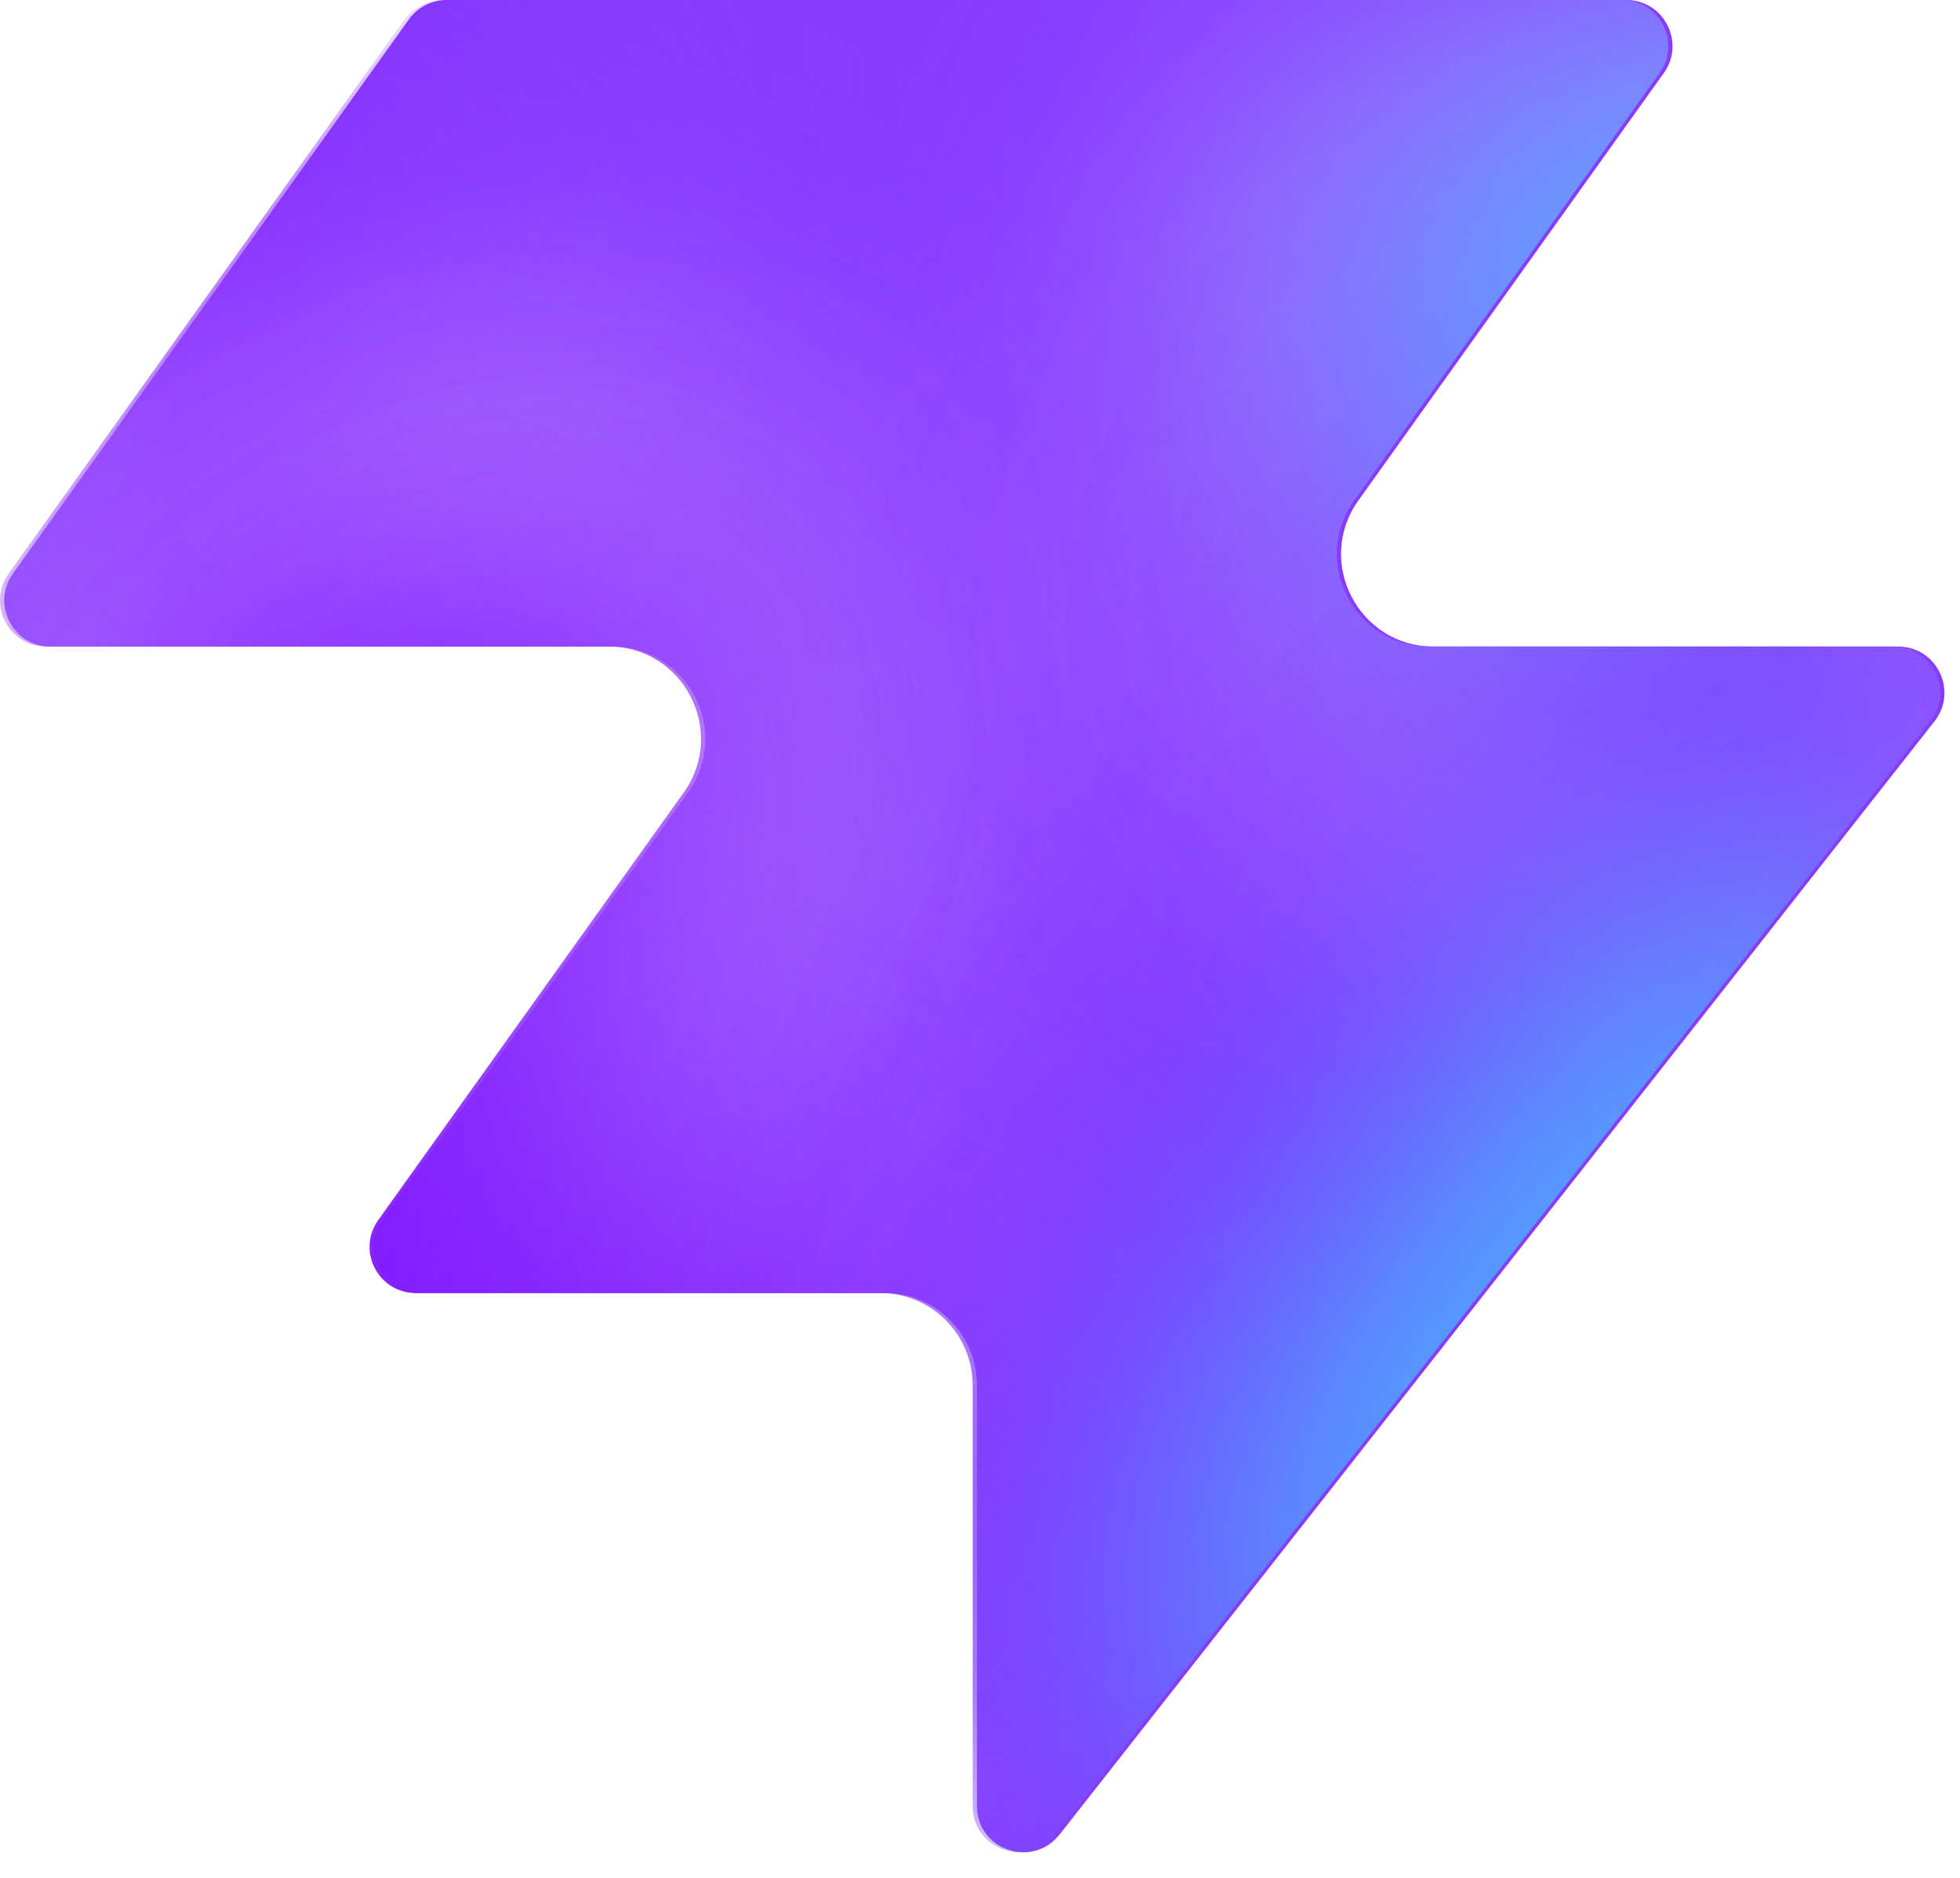
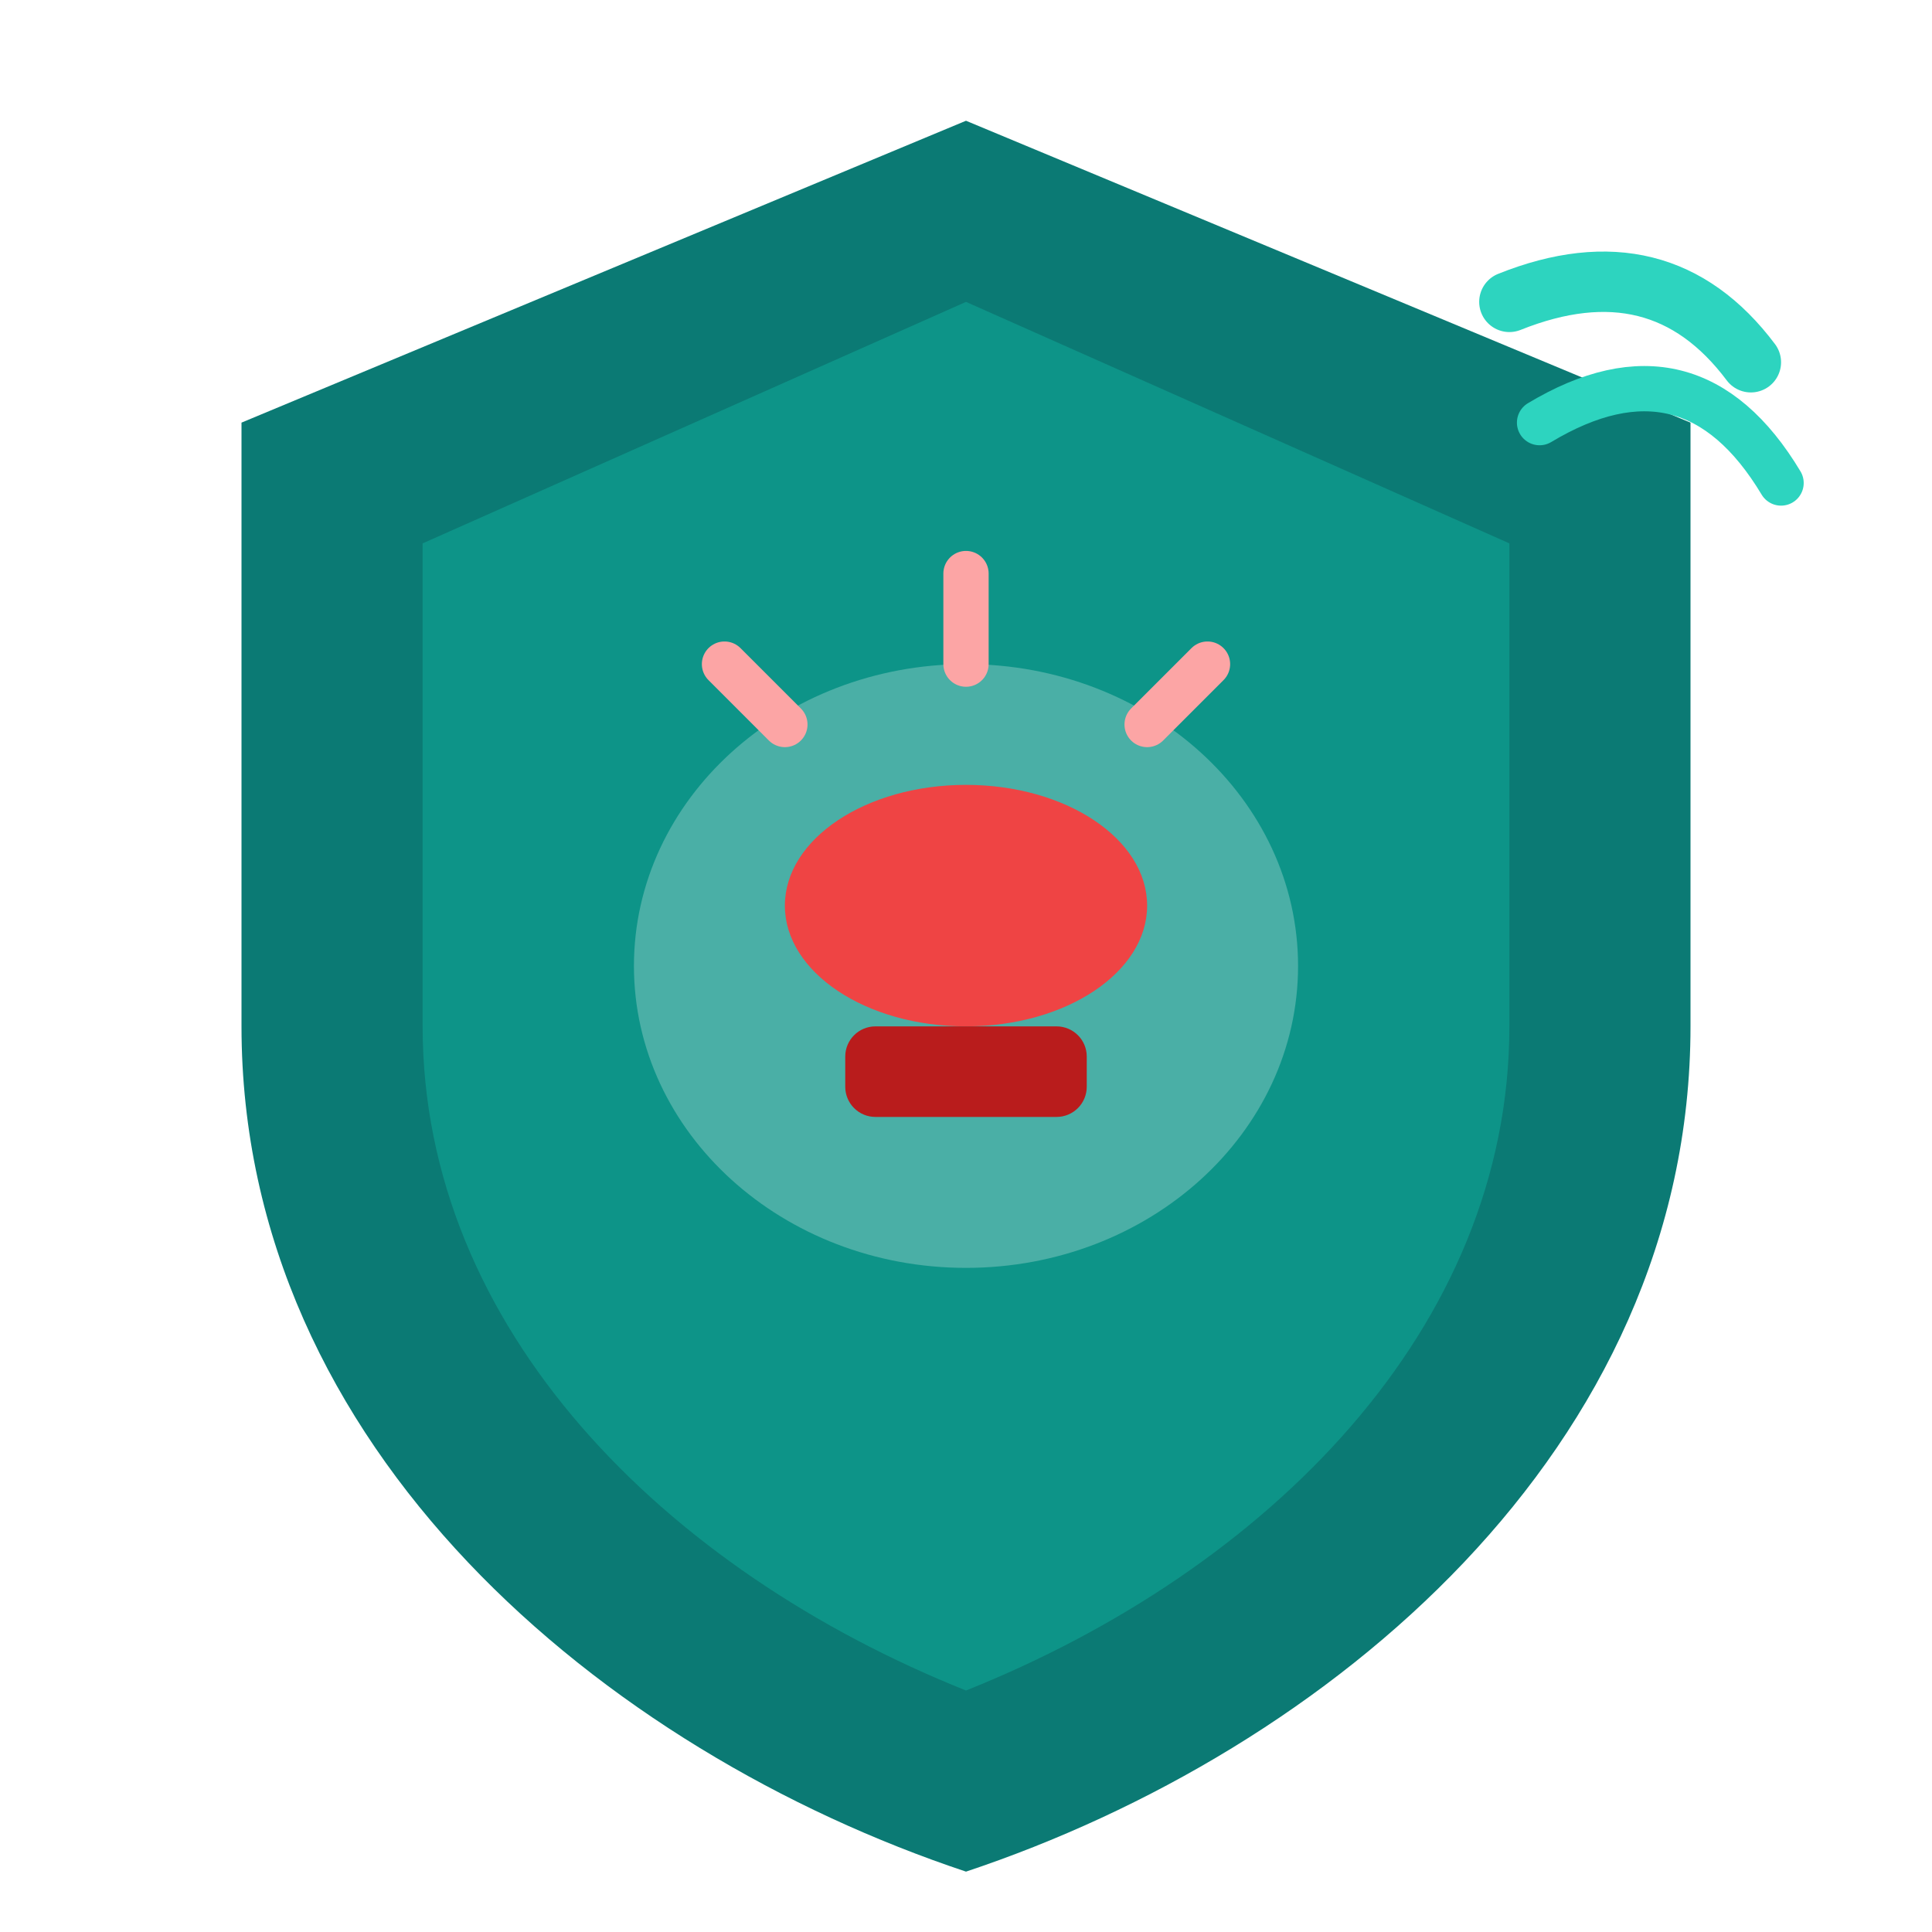
- <svg xmlns="http://www.w3.org/2000/svg" width="48" height="46" fill="none" viewBox="0 0 48 46">
-   <path fill="#863bff" d="M25.946 44.938c-.664.845-2.021.375-2.021-.698V33.937a2.26 2.26 0 0 0-2.262-2.262H10.287c-.92 0-1.456-1.04-.92-1.788l7.48-10.471c1.07-1.497 0-3.578-1.842-3.578H1.237c-.92 0-1.456-1.04-.92-1.788L10.013.474c.214-.297.556-.474.92-.474h28.894c.92 0 1.456 1.04.92 1.788l-7.48 10.471c-1.07 1.498 0 3.579 1.842 3.579h11.377c.943 0 1.473 1.088.89 1.83L25.947 44.94z" style="fill:#863bff;fill:color(display-p3 .525 .23 1);fill-opacity:1" />
-   <mask id="a" width="48" height="46" x="0" y="0" maskUnits="userSpaceOnUse" style="mask-type:alpha">
-     <path fill="#000" d="M25.842 44.938c-.664.844-2.021.375-2.021-.698V33.937a2.26 2.26 0 0 0-2.262-2.262H10.183c-.92 0-1.456-1.04-.92-1.788l7.48-10.471c1.07-1.498 0-3.579-1.842-3.579H1.133c-.92 0-1.456-1.04-.92-1.787L9.91.473c.214-.297.556-.474.92-.474h28.894c.92 0 1.456 1.04.92 1.788l-7.48 10.471c-1.07 1.498 0 3.578 1.842 3.578h11.377c.943 0 1.473 1.088.89 1.832L25.843 44.94z" style="fill:#000;fill-opacity:1" />
-   </mask>
-   <g mask="url(#a)">
-     <g filter="url(#b)">
-       <ellipse cx="5.508" cy="14.704" fill="#ede6ff" rx="5.508" ry="14.704" style="fill:#ede6ff;fill:color(display-p3 .927 .903 1);fill-opacity:1" transform="matrix(.00324 1 1 -.00324 -4.47 31.516)" />
-     </g>
-     <g filter="url(#c)">
-       <ellipse cx="10.399" cy="29.851" fill="#ede6ff" rx="10.399" ry="29.851" style="fill:#ede6ff;fill:color(display-p3 .927 .903 1);fill-opacity:1" transform="matrix(.00324 1 1 -.00324 -39.328 7.883)" />
-     </g>
-     <g filter="url(#d)">
-       <ellipse cx="5.508" cy="30.487" fill="#7e14ff" rx="5.508" ry="30.487" style="fill:#7e14ff;fill:color(display-p3 .492 .077 1);fill-opacity:1" transform="rotate(89.814 -25.913 -14.639)scale(1 -1)" />
-     </g>
-     <g filter="url(#e)">
-       <ellipse cx="5.508" cy="30.599" fill="#7e14ff" rx="5.508" ry="30.599" style="fill:#7e14ff;fill:color(display-p3 .492 .077 1);fill-opacity:1" transform="rotate(89.814 -32.644 -3.334)scale(1 -1)" />
-     </g>
-     <g filter="url(#f)">
-       <ellipse cx="5.508" cy="30.599" fill="#7e14ff" rx="5.508" ry="30.599" style="fill:#7e14ff;fill:color(display-p3 .492 .077 1);fill-opacity:1" transform="matrix(.00324 1 1 -.00324 -34.34 30.47)" />
-     </g>
-     <g filter="url(#g)">
-       <ellipse cx="14.072" cy="22.078" fill="#ede6ff" rx="14.072" ry="22.078" style="fill:#ede6ff;fill:color(display-p3 .927 .903 1);fill-opacity:1" transform="rotate(93.35 24.506 48.493)scale(-1 1)" />
-     </g>
-     <g filter="url(#h)">
-       <ellipse cx="3.47" cy="21.501" fill="#7e14ff" rx="3.47" ry="21.501" style="fill:#7e14ff;fill:color(display-p3 .492 .077 1);fill-opacity:1" transform="rotate(89.009 28.708 47.59)scale(-1 1)" />
-     </g>
-     <g filter="url(#i)">
-       <ellipse cx="3.47" cy="21.501" fill="#7e14ff" rx="3.47" ry="21.501" style="fill:#7e14ff;fill:color(display-p3 .492 .077 1);fill-opacity:1" transform="rotate(89.009 28.708 47.59)scale(-1 1)" />
-     </g>
-     <g filter="url(#j)">
-       <ellipse cx=".387" cy="8.972" fill="#7e14ff" rx="4.407" ry="29.108" style="fill:#7e14ff;fill:color(display-p3 .492 .077 1);fill-opacity:1" transform="rotate(39.51 .387 8.972)" />
-     </g>
-     <g filter="url(#k)">
-       <ellipse cx="47.523" cy="-6.092" fill="#7e14ff" rx="4.407" ry="29.108" style="fill:#7e14ff;fill:color(display-p3 .492 .077 1);fill-opacity:1" transform="rotate(37.892 47.523 -6.092)" />
-     </g>
-     <g filter="url(#l)">
-       <ellipse cx="41.412" cy="6.333" fill="#47bfff" rx="5.971" ry="9.665" style="fill:#47bfff;fill:color(display-p3 .28 .748 1);fill-opacity:1" transform="rotate(37.892 41.412 6.333)" />
-     </g>
-     <g filter="url(#m)">
-       <ellipse cx="-1.879" cy="38.332" fill="#7e14ff" rx="4.407" ry="29.108" style="fill:#7e14ff;fill:color(display-p3 .492 .077 1);fill-opacity:1" transform="rotate(37.892 -1.88 38.332)" />
-     </g>
-     <g filter="url(#n)">
-       <ellipse cx="-1.879" cy="38.332" fill="#7e14ff" rx="4.407" ry="29.108" style="fill:#7e14ff;fill:color(display-p3 .492 .077 1);fill-opacity:1" transform="rotate(37.892 -1.88 38.332)" />
-     </g>
-     <g filter="url(#o)">
-       <ellipse cx="35.651" cy="29.907" fill="#7e14ff" rx="4.407" ry="29.108" style="fill:#7e14ff;fill:color(display-p3 .492 .077 1);fill-opacity:1" transform="rotate(37.892 35.651 29.907)" />
-     </g>
-     <g filter="url(#p)">
-       <ellipse cx="38.418" cy="32.4" fill="#47bfff" rx="5.971" ry="15.297" style="fill:#47bfff;fill:color(display-p3 .28 .748 1);fill-opacity:1" transform="rotate(37.892 38.418 32.4)" />
-     </g>
-   </g>
-   <defs>
-     <filter id="b" width="60.045" height="41.654" x="-19.77" y="16.149" color-interpolation-filters="sRGB" filterUnits="userSpaceOnUse">
-       <feFlood flood-opacity="0" result="BackgroundImageFix" />
-       <feBlend in="SourceGraphic" in2="BackgroundImageFix" result="shape" />
-       <feGaussianBlur result="effect1_foregroundBlur_2002_17158" stdDeviation="7.659" />
-     </filter>
-     <filter id="c" width="90.34" height="51.437" x="-54.613" y="-7.533" color-interpolation-filters="sRGB" filterUnits="userSpaceOnUse">
-       <feFlood flood-opacity="0" result="BackgroundImageFix" />
-       <feBlend in="SourceGraphic" in2="BackgroundImageFix" result="shape" />
-       <feGaussianBlur result="effect1_foregroundBlur_2002_17158" stdDeviation="7.659" />
-     </filter>
-     <filter id="d" width="79.355" height="29.4" x="-49.64" y="2.03" color-interpolation-filters="sRGB" filterUnits="userSpaceOnUse">
-       <feFlood flood-opacity="0" result="BackgroundImageFix" />
-       <feBlend in="SourceGraphic" in2="BackgroundImageFix" result="shape" />
-       <feGaussianBlur result="effect1_foregroundBlur_2002_17158" stdDeviation="4.596" />
-     </filter>
-     <filter id="e" width="79.579" height="29.4" x="-45.045" y="20.029" color-interpolation-filters="sRGB" filterUnits="userSpaceOnUse">
-       <feFlood flood-opacity="0" result="BackgroundImageFix" />
-       <feBlend in="SourceGraphic" in2="BackgroundImageFix" result="shape" />
-       <feGaussianBlur result="effect1_foregroundBlur_2002_17158" stdDeviation="4.596" />
-     </filter>
-     <filter id="f" width="79.579" height="29.4" x="-43.513" y="21.178" color-interpolation-filters="sRGB" filterUnits="userSpaceOnUse">
-       <feFlood flood-opacity="0" result="BackgroundImageFix" />
-       <feBlend in="SourceGraphic" in2="BackgroundImageFix" result="shape" />
-       <feGaussianBlur result="effect1_foregroundBlur_2002_17158" stdDeviation="4.596" />
-     </filter>
-     <filter id="g" width="74.749" height="58.852" x="15.756" y="-17.901" color-interpolation-filters="sRGB" filterUnits="userSpaceOnUse">
-       <feFlood flood-opacity="0" result="BackgroundImageFix" />
-       <feBlend in="SourceGraphic" in2="BackgroundImageFix" result="shape" />
-       <feGaussianBlur result="effect1_foregroundBlur_2002_17158" stdDeviation="7.659" />
-     </filter>
-     <filter id="h" width="61.377" height="25.362" x="23.548" y="2.284" color-interpolation-filters="sRGB" filterUnits="userSpaceOnUse">
-       <feFlood flood-opacity="0" result="BackgroundImageFix" />
-       <feBlend in="SourceGraphic" in2="BackgroundImageFix" result="shape" />
-       <feGaussianBlur result="effect1_foregroundBlur_2002_17158" stdDeviation="4.596" />
-     </filter>
-     <filter id="i" width="61.377" height="25.362" x="23.548" y="2.284" color-interpolation-filters="sRGB" filterUnits="userSpaceOnUse">
-       <feFlood flood-opacity="0" result="BackgroundImageFix" />
-       <feBlend in="SourceGraphic" in2="BackgroundImageFix" result="shape" />
-       <feGaussianBlur result="effect1_foregroundBlur_2002_17158" stdDeviation="4.596" />
-     </filter>
-     <filter id="j" width="56.045" height="63.649" x="-27.636" y="-22.853" color-interpolation-filters="sRGB" filterUnits="userSpaceOnUse">
-       <feFlood flood-opacity="0" result="BackgroundImageFix" />
-       <feBlend in="SourceGraphic" in2="BackgroundImageFix" result="shape" />
-       <feGaussianBlur result="effect1_foregroundBlur_2002_17158" stdDeviation="4.596" />
-     </filter>
-     <filter id="k" width="54.814" height="64.646" x="20.116" y="-38.415" color-interpolation-filters="sRGB" filterUnits="userSpaceOnUse">
-       <feFlood flood-opacity="0" result="BackgroundImageFix" />
-       <feBlend in="SourceGraphic" in2="BackgroundImageFix" result="shape" />
-       <feGaussianBlur result="effect1_foregroundBlur_2002_17158" stdDeviation="4.596" />
-     </filter>
-     <filter id="l" width="33.541" height="35.313" x="24.641" y="-11.323" color-interpolation-filters="sRGB" filterUnits="userSpaceOnUse">
-       <feFlood flood-opacity="0" result="BackgroundImageFix" />
-       <feBlend in="SourceGraphic" in2="BackgroundImageFix" result="shape" />
-       <feGaussianBlur result="effect1_foregroundBlur_2002_17158" stdDeviation="4.596" />
-     </filter>
-     <filter id="m" width="54.814" height="64.646" x="-29.286" y="6.009" color-interpolation-filters="sRGB" filterUnits="userSpaceOnUse">
-       <feFlood flood-opacity="0" result="BackgroundImageFix" />
-       <feBlend in="SourceGraphic" in2="BackgroundImageFix" result="shape" />
-       <feGaussianBlur result="effect1_foregroundBlur_2002_17158" stdDeviation="4.596" />
-     </filter>
-     <filter id="n" width="54.814" height="64.646" x="-29.286" y="6.009" color-interpolation-filters="sRGB" filterUnits="userSpaceOnUse">
-       <feFlood flood-opacity="0" result="BackgroundImageFix" />
-       <feBlend in="SourceGraphic" in2="BackgroundImageFix" result="shape" />
-       <feGaussianBlur result="effect1_foregroundBlur_2002_17158" stdDeviation="4.596" />
-     </filter>
-     <filter id="o" width="54.814" height="64.646" x="8.244" y="-2.416" color-interpolation-filters="sRGB" filterUnits="userSpaceOnUse">
-       <feFlood flood-opacity="0" result="BackgroundImageFix" />
-       <feBlend in="SourceGraphic" in2="BackgroundImageFix" result="shape" />
-       <feGaussianBlur result="effect1_foregroundBlur_2002_17158" stdDeviation="4.596" />
-     </filter>
-     <filter id="p" width="39.409" height="43.623" x="18.713" y="10.588" color-interpolation-filters="sRGB" filterUnits="userSpaceOnUse">
-       <feFlood flood-opacity="0" result="BackgroundImageFix" />
-       <feBlend in="SourceGraphic" in2="BackgroundImageFix" result="shape" />
-       <feGaussianBlur result="effect1_foregroundBlur_2002_17158" stdDeviation="4.596" />
-     </filter>
-   </defs>
+ <svg xmlns="http://www.w3.org/2000/svg" viewBox="0 0 64 64">
+   <path d="M32 4 L56 14 L56 34 C56 48 44 58 32 62 C20 58 8 48 8 34 L8 14 Z" fill="#0b7a74" />
+   <path d="M32 10 L50 18 L50 34 C50 44 42 52 32 56 C22 52 14 44 14 34 L14 18 Z" fill="#0d9488" />
+   <ellipse cx="32" cy="32" rx="11" ry="10" fill="rgba(255,255,255,0.25)" />
+   <ellipse cx="32" cy="30" rx="6" ry="4" fill="#ef4444" />
+   <rect x="28" y="34" width="8" height="3" rx="1" fill="#b91c1c" />
+   <line x1="32" y1="22" x2="32" y2="19" stroke="#fca5a5" stroke-width="1.5" stroke-linecap="round" />
+   <line x1="38" y1="24" x2="40" y2="22" stroke="#fca5a5" stroke-width="1.5" stroke-linecap="round" />
+   <line x1="26" y1="24" x2="24" y2="22" stroke="#fca5a5" stroke-width="1.5" stroke-linecap="round" />
+   <path d="M50 10 Q55 8 58 12" fill="none" stroke="#2dd4bf" stroke-width="2" stroke-linecap="round" />
+   <path d="M51 14 Q56 11 59 16" fill="none" stroke="#2dd4bf" stroke-width="1.5" stroke-linecap="round" />
</svg>
